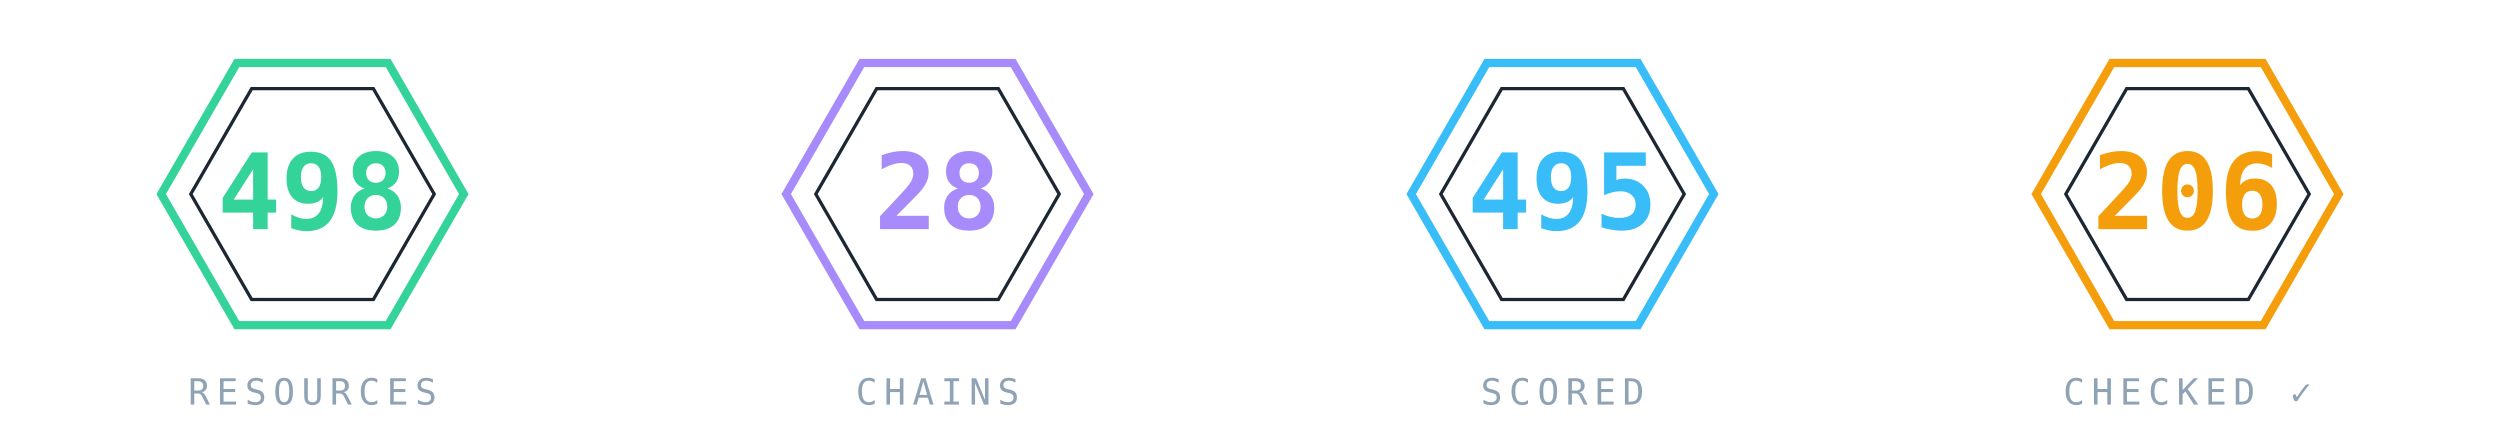
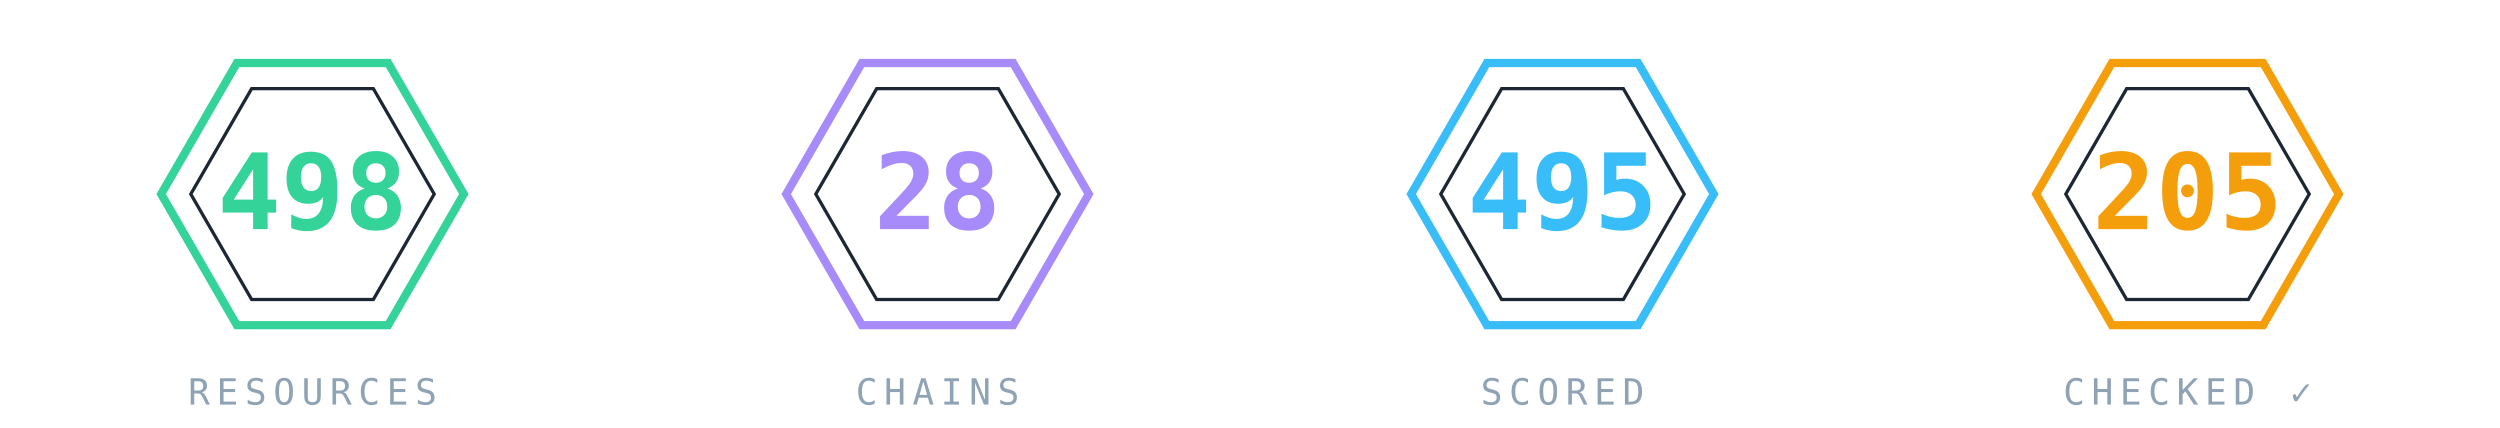
- <svg xmlns="http://www.w3.org/2000/svg" width="1520" height="260" viewBox="0 0 1520 260" role="img" aria-label="498 resources, 28 chains, 495 scored, 206 independently checked">
+ <svg xmlns="http://www.w3.org/2000/svg" width="1520" height="260" viewBox="0 0 1520 260" role="img" aria-label="498 resources, 28 chains, 495 scored, 205 independently checked">
  <g>
    <path d="M98.0 118.0 L144.0 38.3 L236.0 38.3 L282.0 118.0 L236.0 197.7 L144.0 197.7 Z" fill="none" stroke="#34d399" stroke-width="5" />
    <path d="M116.0 118.0 L153.0 53.9 L227.0 53.9 L264.0 118.0 L227.0 182.1 L153.0 182.1 Z" fill="none" stroke="#1c2733" stroke-width="2" />
    <text x="190" y="139.333" text-anchor="middle" font-family="ui-monospace, SFMono-Regular, Menlo, monospace" font-size="64" font-weight="700" fill="#34d399">498</text>
    <text x="190" y="246" text-anchor="middle" font-family="ui-monospace, SFMono-Regular, Menlo, monospace" font-size="22" letter-spacing="4" fill="#8fa3b5">RESOURCES</text>
  </g>
  <g>
    <path d="M478.0 118.0 L524.0 38.3 L616.0 38.3 L662.0 118.0 L616.0 197.7 L524.0 197.7 Z" fill="none" stroke="#a78bfa" stroke-width="5" />
    <path d="M496.0 118.0 L533.0 53.9 L607.0 53.9 L644.0 118.0 L607.0 182.1 L533.0 182.1 Z" fill="none" stroke="#1c2733" stroke-width="2" />
    <text x="570" y="139.333" text-anchor="middle" font-family="ui-monospace, SFMono-Regular, Menlo, monospace" font-size="64" font-weight="700" fill="#a78bfa">28</text>
    <text x="570" y="246" text-anchor="middle" font-family="ui-monospace, SFMono-Regular, Menlo, monospace" font-size="22" letter-spacing="4" fill="#8fa3b5">CHAINS</text>
  </g>
  <g>
    <path d="M858.0 118.0 L904.0 38.3 L996.0 38.3 L1042.0 118.0 L996.0 197.7 L904.0 197.7 Z" fill="none" stroke="#38bdf8" stroke-width="5" />
    <path d="M876.0 118.0 L913.0 53.9 L987.0 53.9 L1024.0 118.0 L987.0 182.1 L913.0 182.1 Z" fill="none" stroke="#1c2733" stroke-width="2" />
    <text x="950" y="139.333" text-anchor="middle" font-family="ui-monospace, SFMono-Regular, Menlo, monospace" font-size="64" font-weight="700" fill="#38bdf8">495</text>
    <text x="950" y="246" text-anchor="middle" font-family="ui-monospace, SFMono-Regular, Menlo, monospace" font-size="22" letter-spacing="4" fill="#8fa3b5">SCORED</text>
  </g>
  <g>
    <path d="M1238.0 118.0 L1284.0 38.3 L1376.0 38.3 L1422.0 118.0 L1376.0 197.7 L1284.0 197.7 Z" fill="none" stroke="#f59e0b" stroke-width="5" />
    <path d="M1256.0 118.0 L1293.0 53.9 L1367.0 53.9 L1404.0 118.0 L1367.0 182.1 L1293.0 182.1 Z" fill="none" stroke="#1c2733" stroke-width="2" />
-     <text x="1330" y="139.333" text-anchor="middle" font-family="ui-monospace, SFMono-Regular, Menlo, monospace" font-size="64" font-weight="700" fill="#f59e0b">206</text>
+     <text x="1330" y="139.333" text-anchor="middle" font-family="ui-monospace, SFMono-Regular, Menlo, monospace" font-size="64" font-weight="700" fill="#f59e0b">205</text>
    <text x="1330" y="246" text-anchor="middle" font-family="ui-monospace, SFMono-Regular, Menlo, monospace" font-size="22" letter-spacing="4" fill="#8fa3b5">CHECKED ✓</text>
  </g>
</svg>
